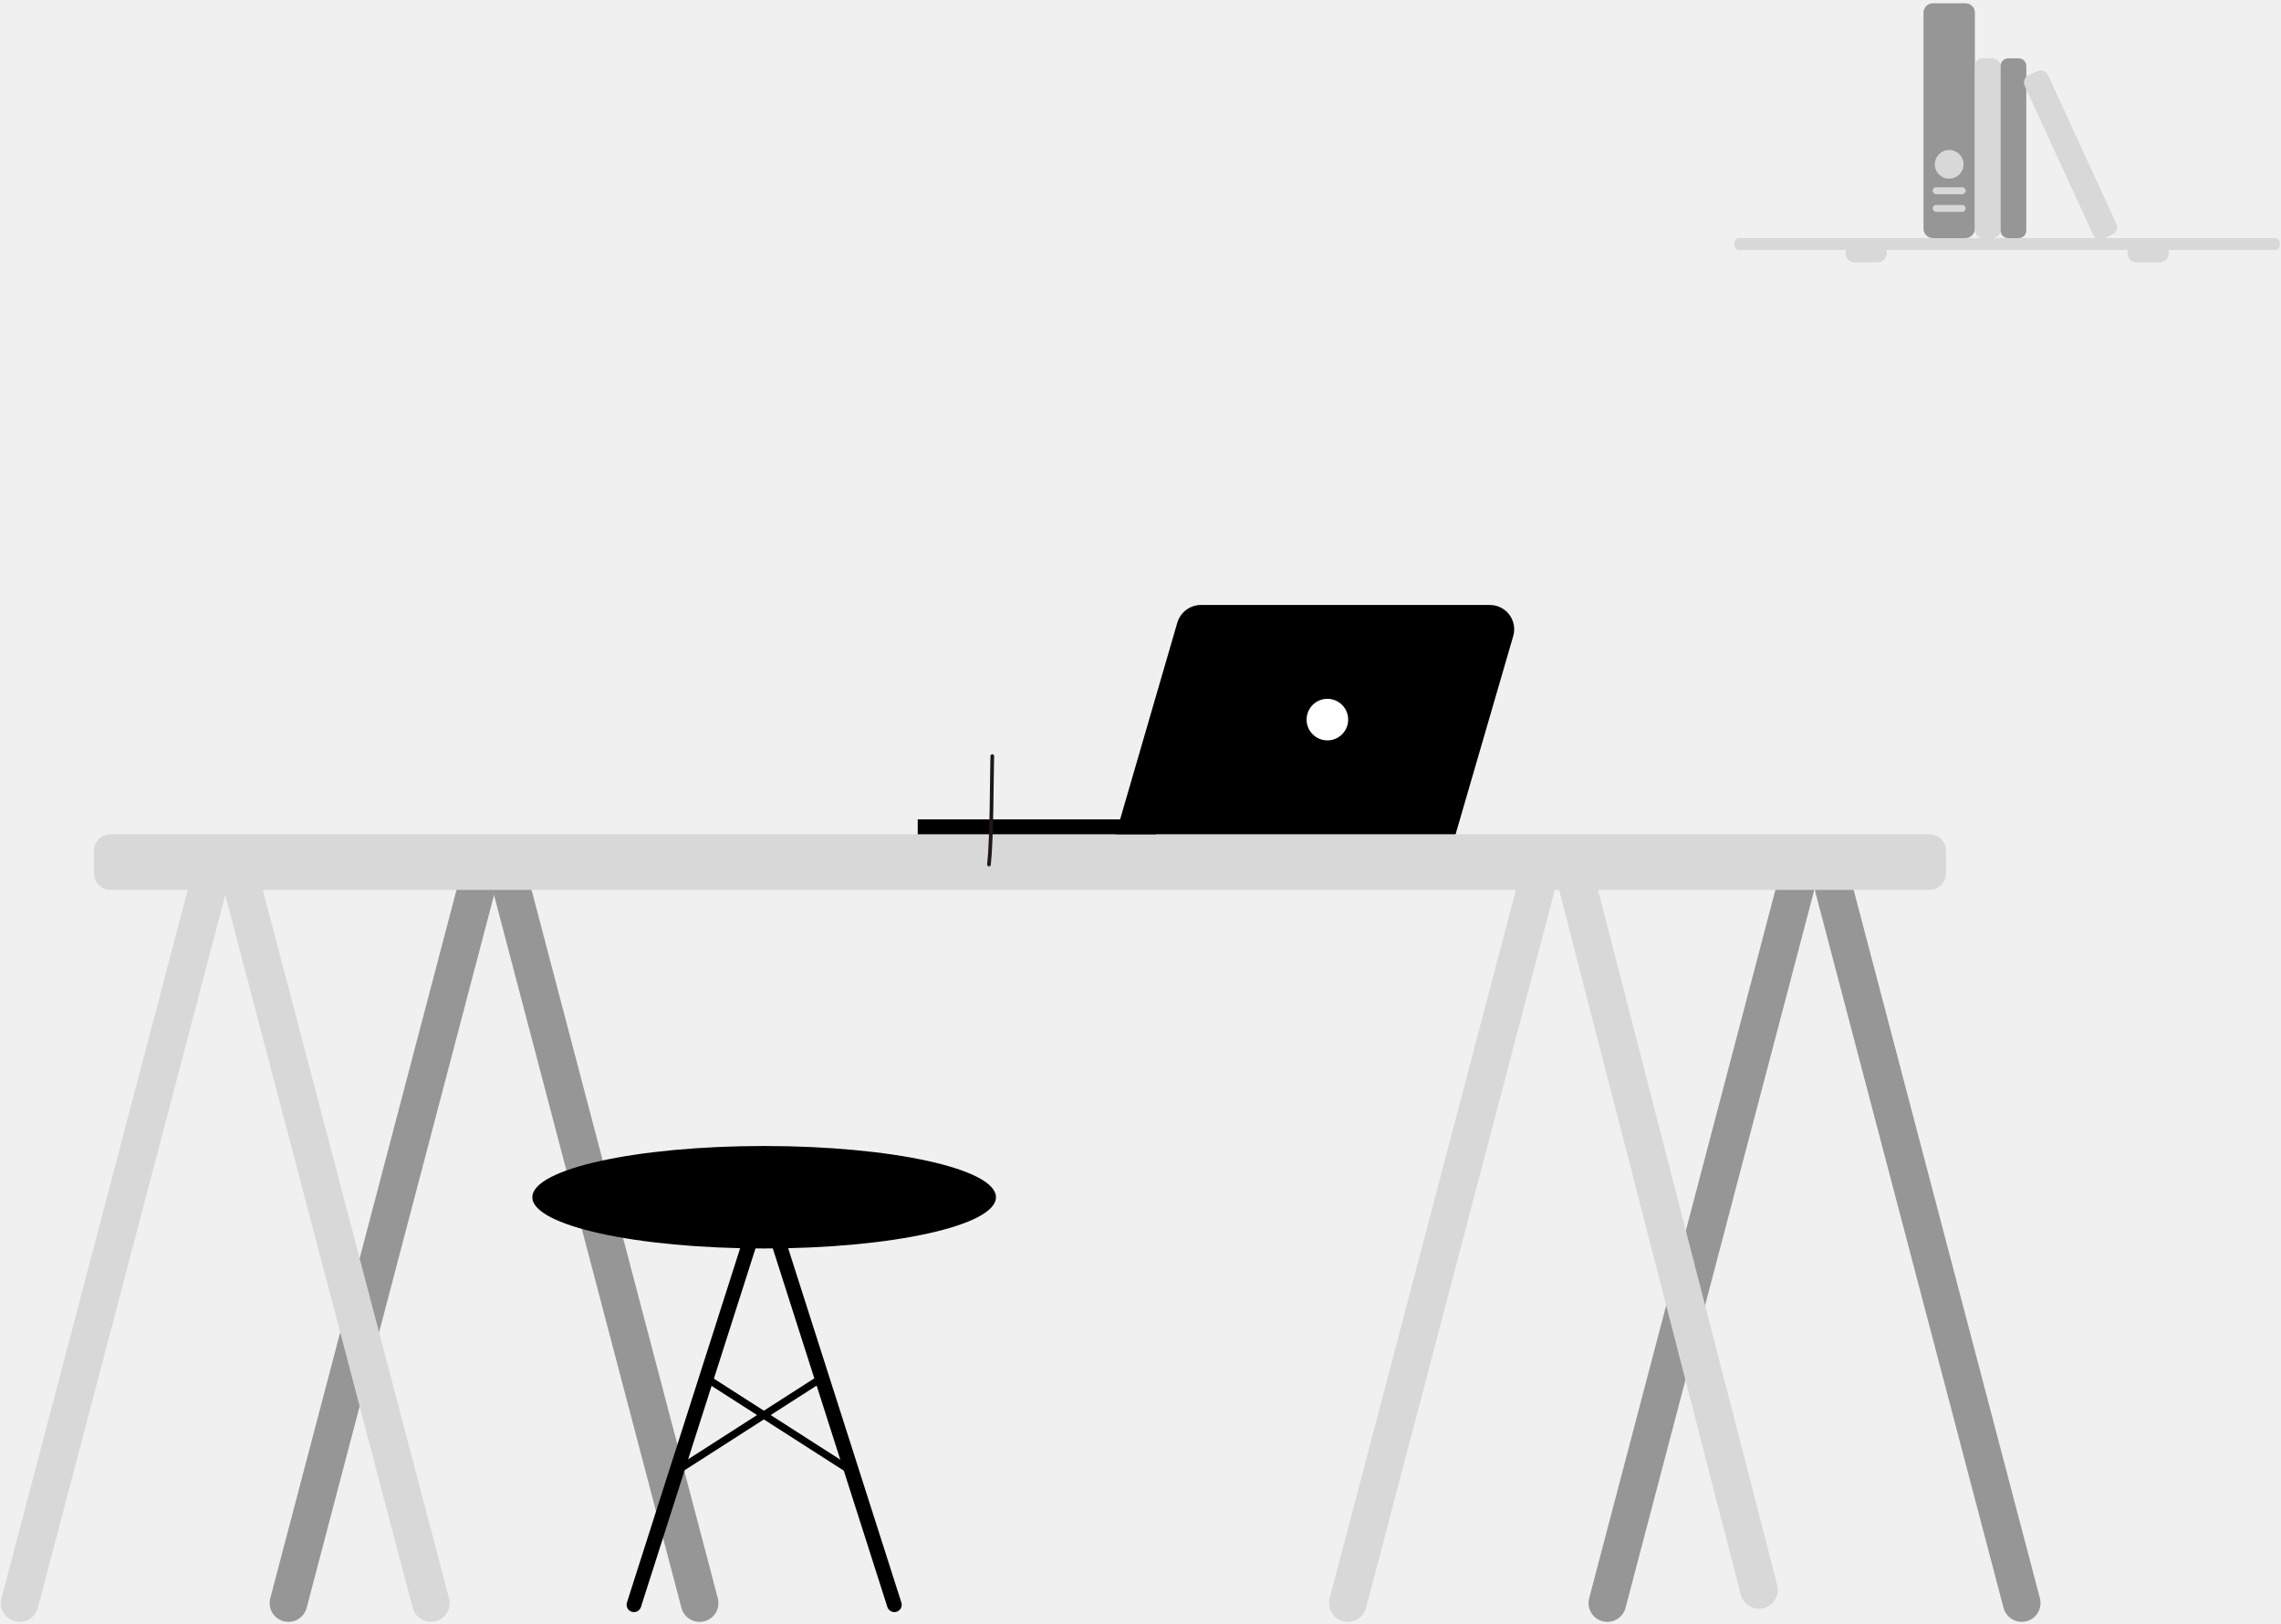
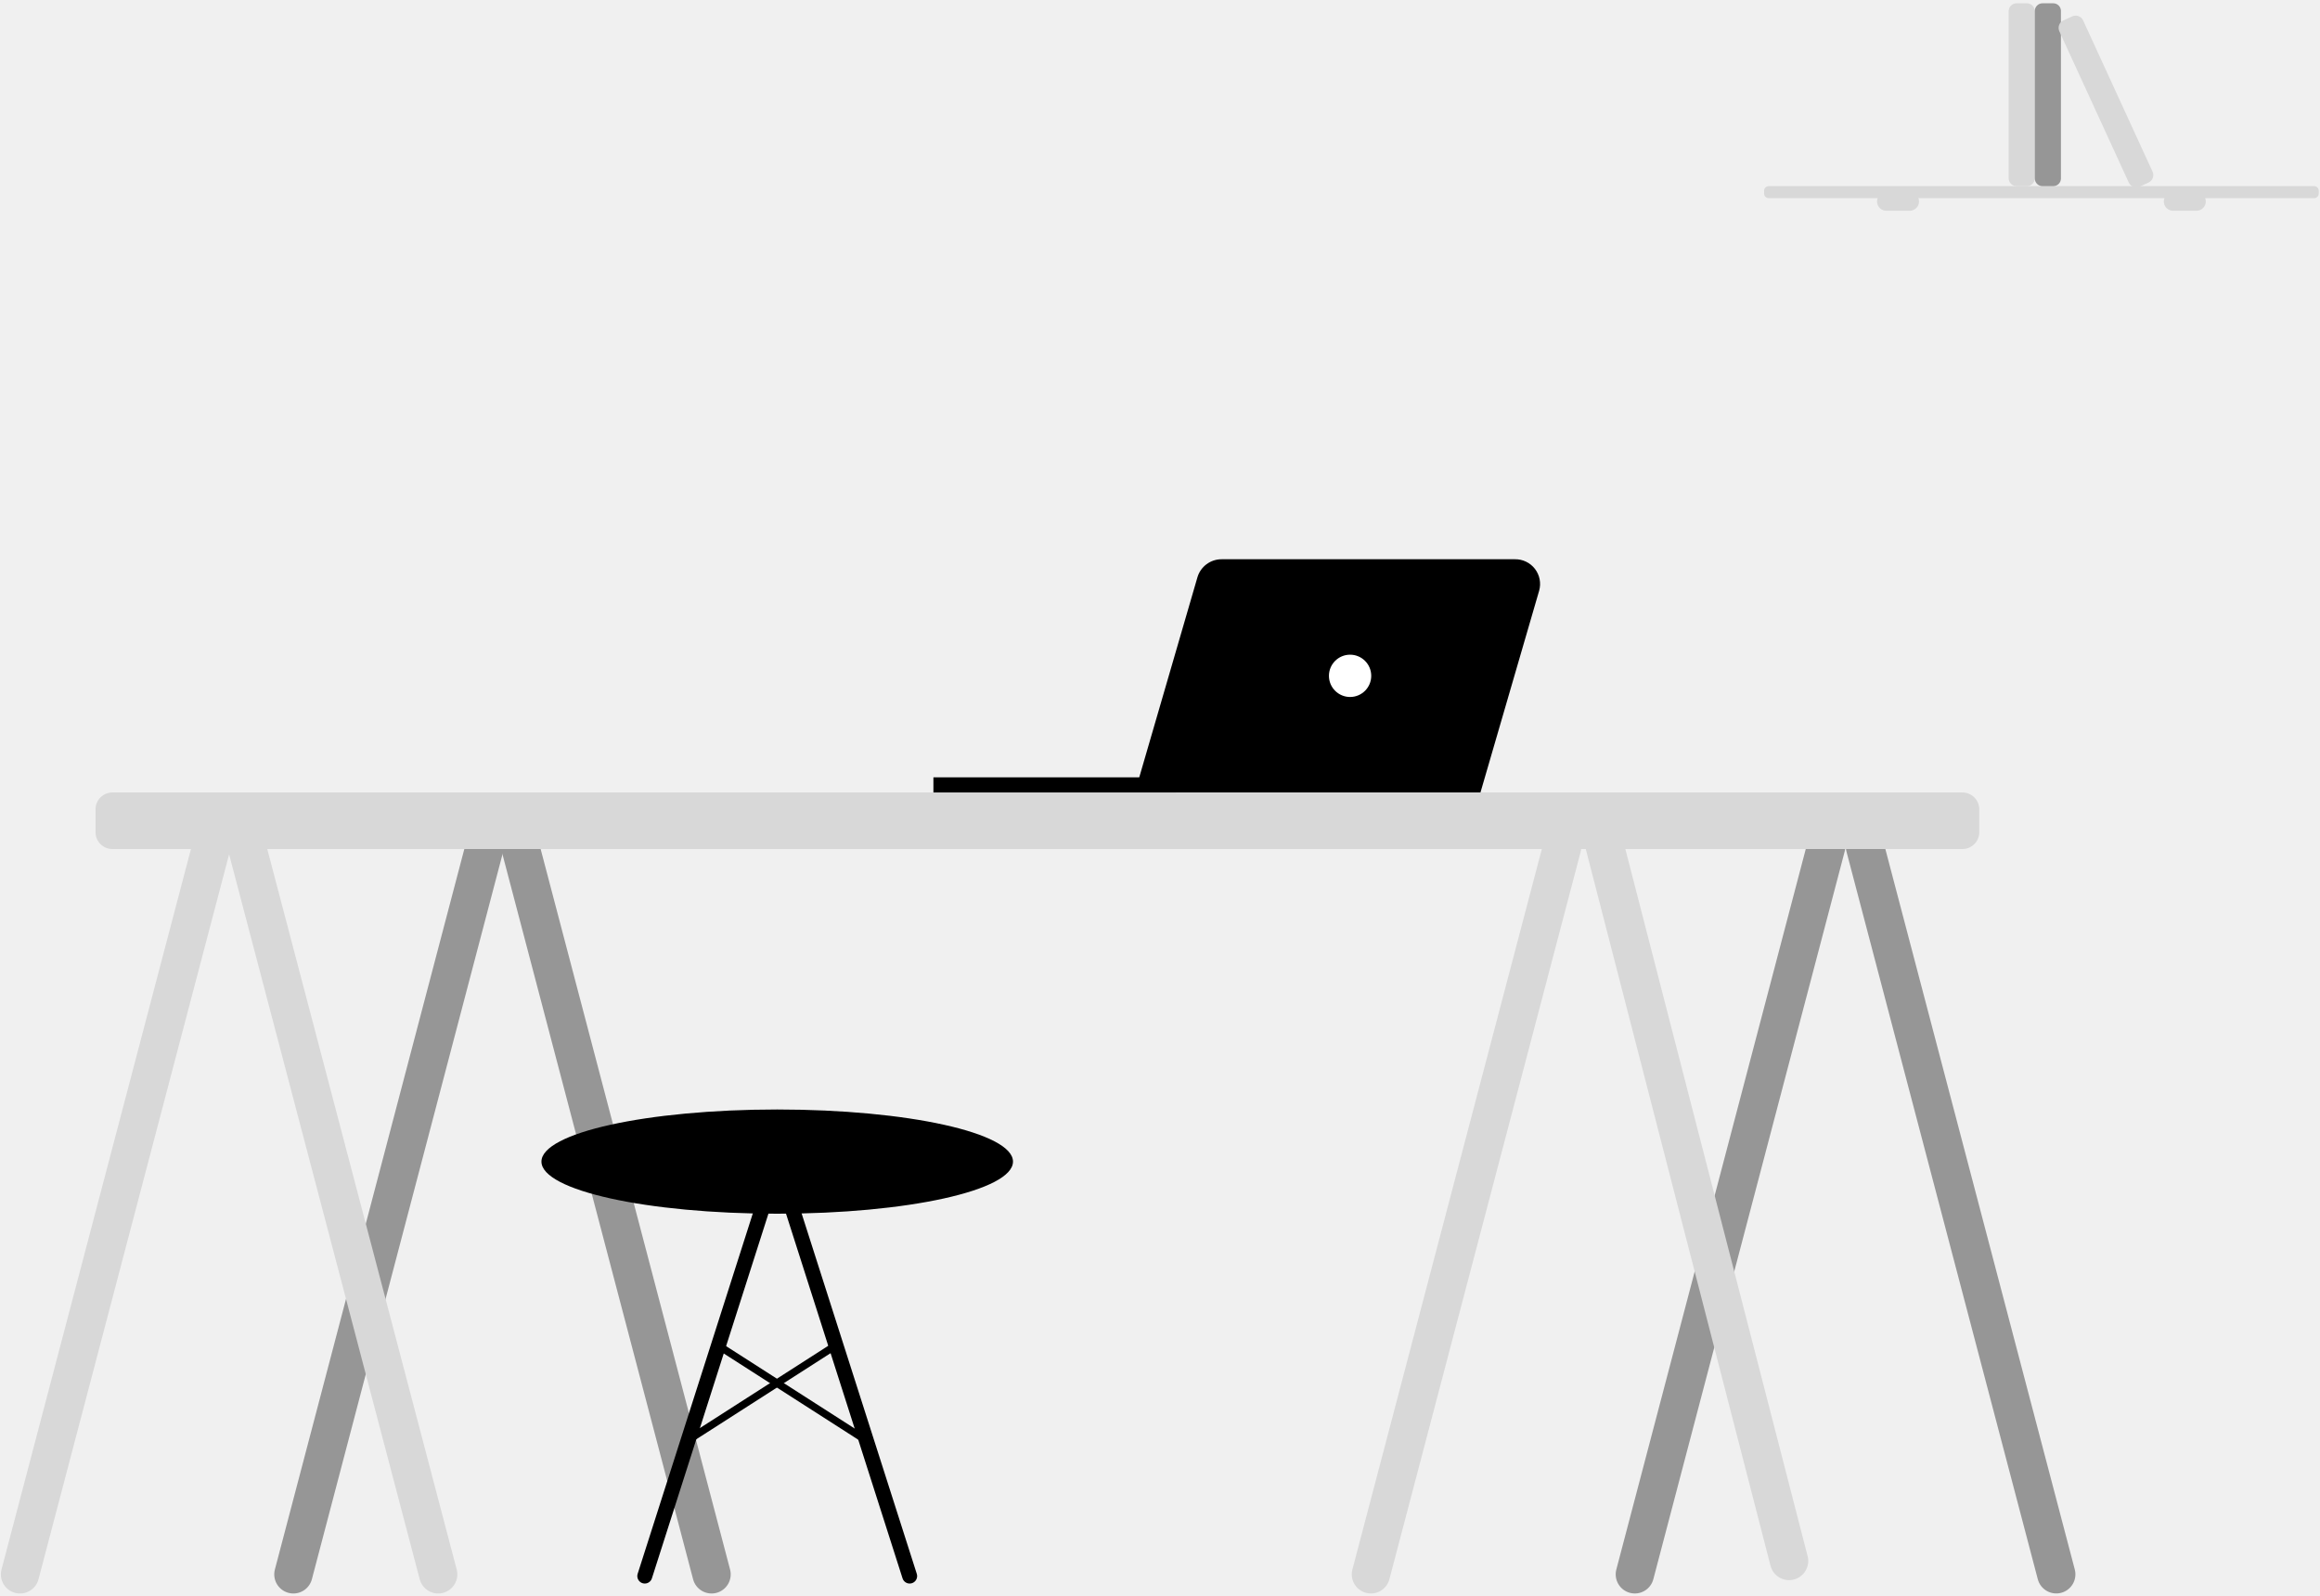
- <svg xmlns="http://www.w3.org/2000/svg" width="621" height="442" viewBox="0 0 621 442" fill="none">
-   <path d="M545.458 437.747C546.177 440.481 548.977 442.116 551.712 441.397C554.446 440.678 556.081 437.878 555.362 435.143L504.163 240.401C503.444 237.666 500.644 236.032 497.909 236.751C495.175 237.47 493.541 240.27 494.259 243.004L545.458 437.747Z" fill="#969696" />
-   <path d="M493.751 243.013C494.47 240.278 492.836 237.478 490.101 236.759C487.366 236.04 484.566 237.674 483.847 240.409L432.649 435.152C431.93 437.886 433.564 440.686 436.299 441.405C439.033 442.124 441.833 440.49 442.552 437.755L493.751 243.013Z" fill="#969696" />
-   <path d="M423.102 243.011C423.821 240.277 422.187 237.477 419.453 236.758C416.718 236.039 413.918 237.673 413.199 240.408L362 435.15C361.281 437.885 362.915 440.685 365.65 441.404C368.385 442.123 371.185 440.488 371.904 437.754L423.102 243.011Z" fill="#D8D8D8" />
-   <path d="M473.919 434.152C474.626 436.895 477.423 438.546 480.166 437.839C482.909 437.132 484.559 434.335 483.852 431.592L433.512 236.273C432.805 233.53 430.009 231.88 427.266 232.587C424.523 233.294 422.873 236.09 423.579 238.833L473.919 434.152Z" fill="#D8D8D8" />
-   <path d="M134.681 243.016C135.4 240.282 133.766 237.482 131.031 236.763C128.297 236.044 125.497 237.678 124.778 240.413L73.579 435.155C72.86 437.89 74.494 440.69 77.229 441.408C79.964 442.127 82.764 440.493 83.483 437.759L134.681 243.016Z" fill="#969696" />
-   <path d="M185.519 437.759C186.238 440.494 189.038 442.128 191.773 441.409C194.507 440.69 196.141 437.89 195.422 435.156L144.224 240.413C143.505 237.679 140.705 236.045 137.97 236.764C135.235 237.483 133.601 240.282 134.32 243.017L185.519 437.759Z" fill="#969696" />
-   <path d="M525.27 227.14H30.1C27.598 227.14 25.57 229.168 25.57 231.67V237.76C25.57 240.262 27.598 242.29 30.1 242.29H525.27C527.772 242.29 529.8 240.262 529.8 237.76V231.67C529.8 229.168 527.772 227.14 525.27 227.14Z" fill="#D8D8D8" />
-   <path d="M61.507 243.019C62.226 240.284 60.591 237.485 57.857 236.766C55.122 236.047 52.322 237.681 51.603 240.416L0.404 435.158C-0.315 437.893 1.32 440.692 4.054 441.411C6.789 442.13 9.589 440.496 10.308 437.762L61.507 243.019Z" fill="#D8D8D8" />
-   <path d="M112.344 437.759C113.063 440.494 115.862 442.128 118.597 441.409C121.332 440.69 122.966 437.89 122.247 435.156L71.048 240.413C70.329 237.679 67.53 236.045 64.795 236.764C62.06 237.483 60.426 240.282 61.145 243.017L112.344 437.759Z" fill="#D8D8D8" />
-   <path d="M396.28 227.14H303.77L320.53 169.5C320.949 168.109 321.806 166.891 322.974 166.028C324.142 165.165 325.558 164.702 327.01 164.71H405.51C406.541 164.693 407.562 164.918 408.491 165.365C409.42 165.813 410.231 166.472 410.861 167.288C411.49 168.105 411.92 169.058 412.116 170.07C412.312 171.083 412.269 172.127 411.99 173.12L396.28 227.14Z" fill="black" />
-   <path d="M361.38 201.58C364.506 201.58 367.04 199.046 367.04 195.92C367.04 192.794 364.506 190.26 361.38 190.26C358.254 190.26 355.72 192.794 355.72 195.92C355.72 199.046 358.254 201.58 361.38 201.58Z" fill="white" />
-   <path d="M314.76 223.09H249.85V227.14H314.76V223.09Z" fill="black" />
-   <path d="M541.89 23.27C541.89 22.867 541.563 22.54 541.16 22.54C540.757 22.54 540.43 22.867 540.43 23.27V57.43C540.43 57.833 540.757 58.16 541.16 58.16C541.563 58.16 541.89 57.833 541.89 57.43V23.27Z" fill="#969696" />
-   <path d="M511.18 66.44H504.92C503.545 66.44 502.43 67.555 502.43 68.93C502.43 70.305 503.545 71.42 504.92 71.42H511.18C512.555 71.42 513.67 70.305 513.67 68.93C513.67 67.555 512.555 66.44 511.18 66.44Z" fill="#D8D8D8" />
-   <path d="M587.94 66.44H581.68C580.305 66.44 579.19 67.555 579.19 68.93C579.19 70.305 580.305 71.42 581.68 71.42H587.94C589.315 71.42 590.43 70.305 590.43 68.93C590.43 67.555 589.315 66.44 587.94 66.44Z" fill="#D8D8D8" />
-   <path d="M619.43 64.83H473.43C472.751 64.83 472.2 65.381 472.2 66.06V66.82C472.2 67.499 472.751 68.05 473.43 68.05H619.43C620.109 68.05 620.66 67.499 620.66 66.82V66.06C620.66 65.381 620.109 64.83 619.43 64.83Z" fill="#D8D8D8" />
-   <path d="M535.1 0.89H526.23C524.816 0.89 523.67 2.036 523.67 3.45V62.27C523.67 63.684 524.816 64.83 526.23 64.83H535.1C536.514 64.83 537.66 63.684 537.66 62.27V3.45C537.66 2.036 536.514 0.89 535.1 0.89Z" fill="#969696" />
-   <path d="M542.53 15.88H539.79C538.614 15.88 537.66 16.834 537.66 18.01V62.7C537.66 63.876 538.614 64.83 539.79 64.83H542.53C543.706 64.83 544.66 63.876 544.66 62.7V18.01C544.66 16.834 543.706 15.88 542.53 15.88Z" fill="#D8D8D8" />
-   <path d="M549.6 15.88H546.72C545.582 15.88 544.66 16.802 544.66 17.94V62.77C544.66 63.908 545.582 64.83 546.72 64.83H549.6C550.738 64.83 551.66 63.908 551.66 62.77V17.94C551.66 16.802 550.738 15.88 549.6 15.88Z" fill="#969696" />
-   <path d="M554.676 19.384L552.313 20.468C551.209 20.975 550.725 22.281 551.232 23.386L569.819 63.873C570.326 64.977 571.632 65.461 572.737 64.954L575.099 63.869C576.204 63.362 576.688 62.056 576.181 60.952L557.593 20.465C557.086 19.361 555.78 18.877 554.676 19.384Z" fill="#D8D8D8" />
-   <path d="M530.66 48.65C532.819 48.65 534.57 46.9 534.57 44.74C534.57 42.581 532.819 40.83 530.66 40.83C528.501 40.83 526.75 42.581 526.75 44.74C526.75 46.9 528.501 48.65 530.66 48.65Z" fill="#D8D8D8" />
-   <path d="M534.2 50.99H527.12C526.601 50.99 526.18 51.411 526.18 51.93C526.18 52.449 526.601 52.87 527.12 52.87H534.2C534.719 52.87 535.14 52.449 535.14 51.93C535.14 51.411 534.719 50.99 534.2 50.99Z" fill="#D8D8D8" />
-   <path d="M534.2 55.8H527.12C526.601 55.8 526.18 56.221 526.18 56.74C526.18 57.259 526.601 57.68 527.12 57.68H534.2C534.719 57.68 535.14 57.259 535.14 56.74C535.14 56.221 534.719 55.8 534.2 55.8Z" fill="#D8D8D8" />
-   <path d="M208.04 339.91C242.895 339.91 271.15 333.664 271.15 325.96C271.15 318.255 242.895 312.01 208.04 312.01C173.185 312.01 144.93 318.255 144.93 325.96C144.93 333.664 173.185 339.91 208.04 339.91Z" fill="black" />
-   <path d="M208.04 325.96L172.59 436.91" stroke="black" stroke-width="4" stroke-miterlimit="10" stroke-linecap="round" />
-   <path d="M208.04 325.96L243.49 436.91" stroke="black" stroke-width="4" stroke-miterlimit="10" stroke-linecap="round" />
-   <path d="M184.23 400.48L223.75 375.14" stroke="black" stroke-width="2" stroke-miterlimit="10" stroke-linecap="round" />
-   <path d="M192.17 375.14L231.7 400.48" stroke="black" stroke-width="2" stroke-miterlimit="10" stroke-linecap="round" />
-   <path d="M270.15 205.86C269.99 210.78 270.06 228.01 269.25 235.38" stroke="#1F161E" stroke-miterlimit="10" stroke-linecap="round" />
+ <svg xmlns="http://www.w3.org/2000/svg" width="621" height="427" viewBox="0 0 621 427" fill="none">
+   <path d="M545.458 422.747C546.177 425.481 548.977 427.116 551.712 426.397C554.446 425.678 556.081 422.878 555.362 420.143L504.163 225.401C503.444 222.666 500.644 221.032 497.909 221.751C495.175 222.47 493.541 225.27 494.259 228.004L545.458 422.747Z" fill="#969696" />
+   <path d="M493.751 228.013C494.47 225.278 492.836 222.478 490.101 221.759C487.366 221.04 484.566 222.674 483.847 225.409L432.649 420.152C431.93 422.886 433.564 425.686 436.299 426.405C439.033 427.124 441.833 425.49 442.552 422.755L493.751 228.013Z" fill="#969696" />
+   <path d="M423.102 228.011C423.821 225.277 422.187 222.477 419.453 221.758C416.718 221.039 413.918 222.673 413.199 225.408L362 420.15C361.281 422.885 362.915 425.685 365.65 426.404C368.385 427.123 371.185 425.488 371.904 422.754L423.102 228.011Z" fill="#D8D8D8" />
+   <path d="M473.919 419.152C474.626 421.895 477.423 423.546 480.166 422.839C482.909 422.132 484.559 419.335 483.852 416.592L433.512 221.273C432.805 218.53 430.009 216.88 427.266 217.587C424.523 218.294 422.873 221.09 423.579 223.833L473.919 419.152Z" fill="#D8D8D8" />
+   <path d="M134.681 228.016C135.4 225.282 133.766 222.482 131.031 221.763C128.297 221.044 125.497 222.678 124.778 225.413L73.579 420.155C72.86 422.89 74.494 425.69 77.229 426.408C79.964 427.127 82.764 425.493 83.483 422.759L134.681 228.016Z" fill="#969696" />
+   <path d="M185.519 422.759C186.238 425.494 189.038 427.128 191.773 426.409C194.507 425.69 196.141 422.89 195.422 420.156L144.224 225.413C143.505 222.679 140.705 221.045 137.97 221.764C135.235 222.483 133.601 225.282 134.32 228.017L185.519 422.759Z" fill="#969696" />
+   <path d="M525.27 212.14H30.1C27.598 212.14 25.57 214.168 25.57 216.67V222.76C25.57 225.262 27.598 227.29 30.1 227.29H525.27C527.772 227.29 529.8 225.262 529.8 222.76V216.67C529.8 214.168 527.772 212.14 525.27 212.14Z" fill="#D8D8D8" />
+   <path d="M61.507 228.019C62.226 225.284 60.591 222.485 57.857 221.766C55.122 221.047 52.322 222.681 51.603 225.416L0.404 420.158C-0.315 422.893 1.32 425.692 4.054 426.411C6.789 427.13 9.589 425.496 10.308 422.762L61.507 228.019Z" fill="#D8D8D8" />
+   <path d="M112.344 422.759C113.063 425.494 115.862 427.128 118.597 426.409C121.332 425.69 122.966 422.89 122.247 420.156L71.048 225.413C70.329 222.679 67.53 221.045 64.795 221.764C62.06 222.483 60.426 225.282 61.145 228.017L112.344 422.759Z" fill="#D8D8D8" />
+   <path d="M396.28 212.14H303.77L320.53 154.5C320.949 153.109 321.806 151.891 322.974 151.028C324.142 150.165 325.558 149.702 327.01 149.71H405.51C406.541 149.693 407.562 149.918 408.491 150.365C409.42 150.813 410.231 151.472 410.861 152.288C411.49 153.105 411.92 154.058 412.116 155.07C412.312 156.083 412.269 157.127 411.99 158.12L396.28 212.14Z" fill="black" />
+   <path d="M361.38 186.58C364.506 186.58 367.04 184.046 367.04 180.92C367.04 177.794 364.506 175.26 361.38 175.26C358.254 175.26 355.72 177.794 355.72 180.92C355.72 184.046 358.254 186.58 361.38 186.58Z" fill="white" />
+   <path d="M314.76 208.09H249.85V212.14H314.76V208.09Z" fill="black" />
+   <path d="M541.89 8.27C541.89 7.867 541.563 7.54 541.16 7.54C540.757 7.54 540.43 7.867 540.43 8.27V42.43C540.43 42.833 540.757 43.16 541.16 43.16C541.563 43.16 541.89 42.833 541.89 42.43V8.27Z" fill="#969696" />
+   <path d="M511.18 51.44H504.92C503.545 51.44 502.43 52.555 502.43 53.93C502.43 55.305 503.545 56.42 504.92 56.42H511.18C512.555 56.42 513.67 55.305 513.67 53.93C513.67 52.555 512.555 51.44 511.18 51.44Z" fill="#D8D8D8" />
+   <path d="M587.94 51.44H581.68C580.305 51.44 579.19 52.555 579.19 53.93C579.19 55.305 580.305 56.42 581.68 56.42H587.94C589.315 56.42 590.43 55.305 590.43 53.93C590.43 52.555 589.315 51.44 587.94 51.44Z" fill="#D8D8D8" />
+   <path d="M619.43 49.83H473.43C472.751 49.83 472.2 50.381 472.2 51.06V51.82C472.2 52.499 472.751 53.05 473.43 53.05H619.43C620.109 53.05 620.66 52.499 620.66 51.82V51.06C620.66 50.381 620.109 49.83 619.43 49.83Z" fill="#D8D8D8" />
+   <path d="M542.53 0.88H539.79C538.614 0.88 537.66 1.834 537.66 3.01V47.7C537.66 48.876 538.614 49.83 539.79 49.83H542.53C543.706 49.83 544.66 48.876 544.66 47.7V3.01C544.66 1.834 543.706 0.88 542.53 0.88Z" fill="#D8D8D8" />
+   <path d="M549.6 0.88H546.72C545.582 0.88 544.66 1.802 544.66 2.94V47.77C544.66 48.908 545.582 49.83 546.72 49.83H549.6C550.738 49.83 551.66 48.908 551.66 47.77V2.94C551.66 1.802 550.738 0.88 549.6 0.88Z" fill="#969696" />
+   <path d="M554.676 4.384L552.313 5.468C551.209 5.975 550.725 7.281 551.232 8.386L569.819 48.873C570.326 49.977 571.632 50.461 572.737 49.954L575.099 48.869C576.204 48.362 576.688 47.056 576.181 45.952L557.593 5.465C557.086 4.361 555.78 3.877 554.676 4.384Z" fill="#D8D8D8" />
+   <path d="M208.04 324.91C242.895 324.91 271.15 318.664 271.15 310.96C271.15 303.255 242.895 297.01 208.04 297.01C173.185 297.01 144.93 303.255 144.93 310.96C144.93 318.664 173.185 324.91 208.04 324.91Z" fill="black" />
+   <path d="M208.04 310.96L172.59 421.91" stroke="black" stroke-width="4" stroke-miterlimit="10" stroke-linecap="round" />
+   <path d="M208.04 310.96L243.49 421.91" stroke="black" stroke-width="4" stroke-miterlimit="10" stroke-linecap="round" />
+   <path d="M184.23 385.48L223.75 360.14" stroke="black" stroke-width="2" stroke-miterlimit="10" stroke-linecap="round" />
+   <path d="M192.17 360.14L231.7 385.48" stroke="black" stroke-width="2" stroke-miterlimit="10" stroke-linecap="round" />
</svg>
